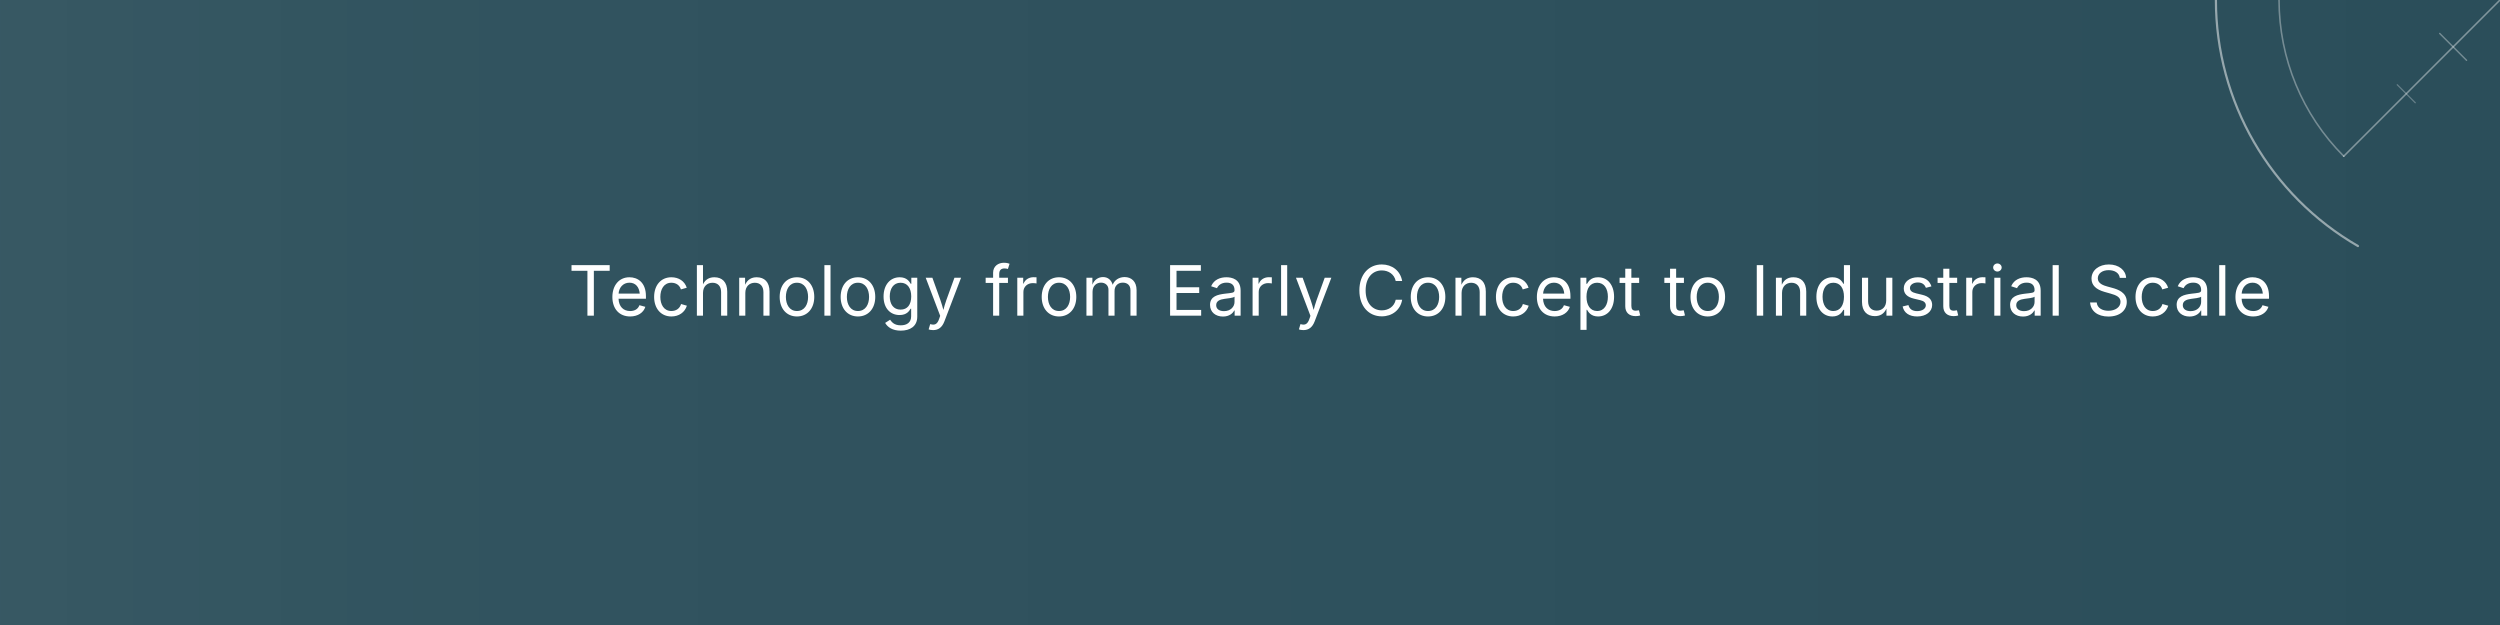
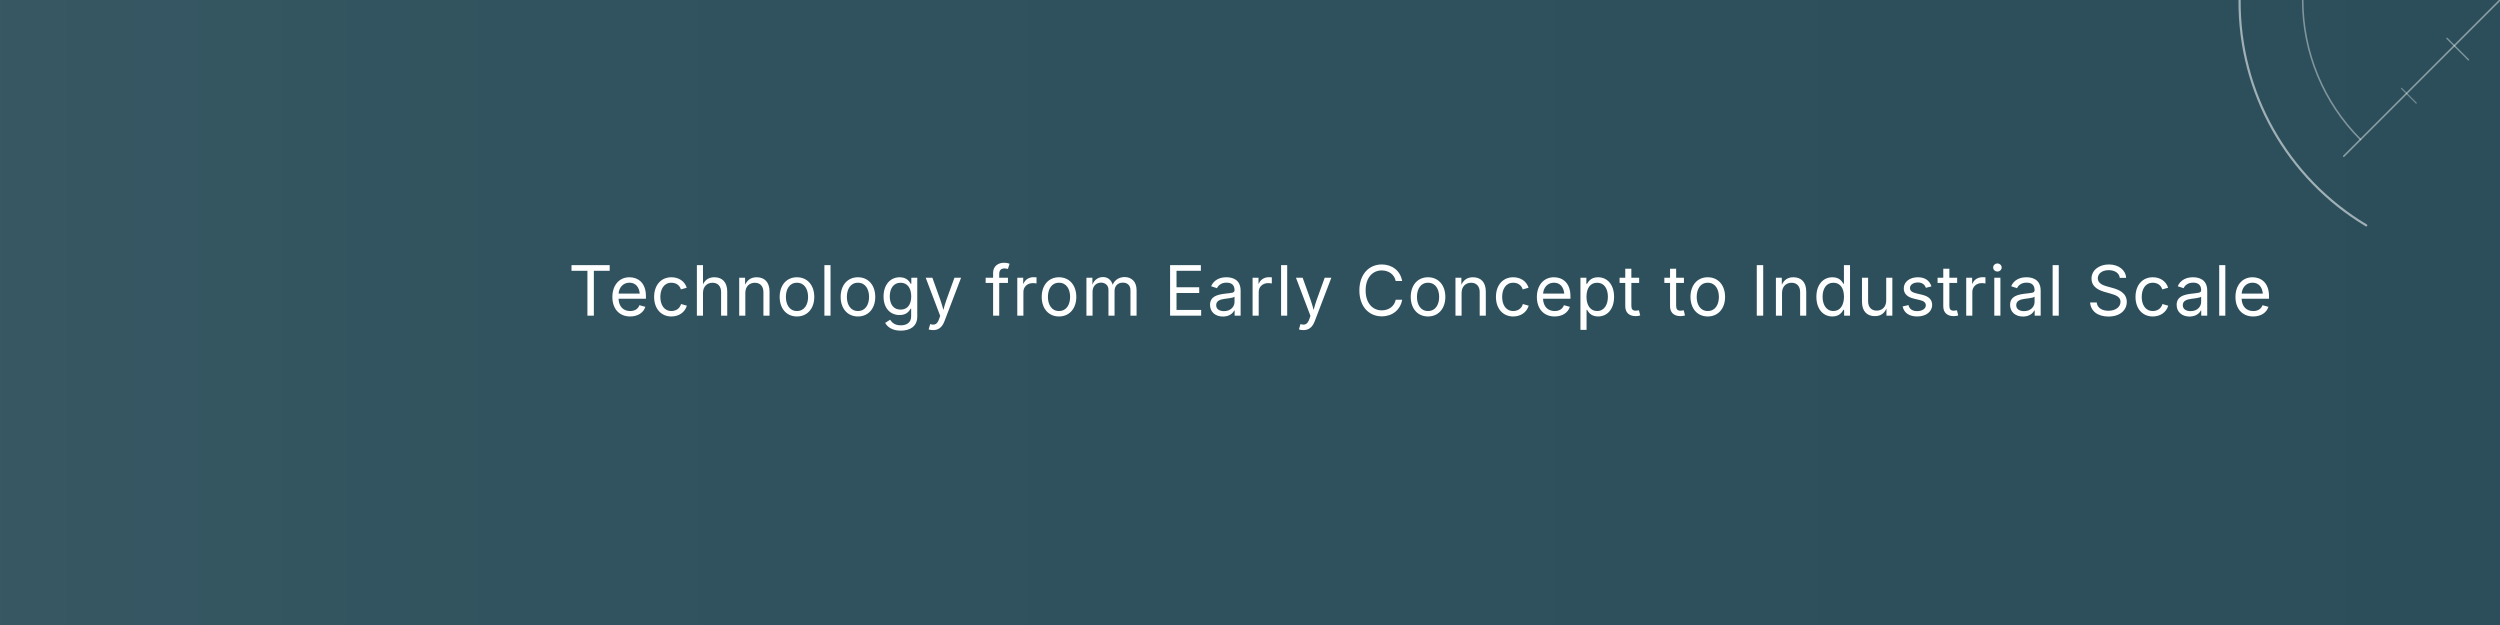
<svg xmlns="http://www.w3.org/2000/svg" width="1584" height="396" viewBox="0 0 1584 396">
  <defs>
    <linearGradient id="heroFade" x1="0" y1="0" x2="1" y2="0">
      <stop offset="0%" stop-color="white" stop-opacity="0.24" />
      <stop offset="20%" stop-color="white" stop-opacity="0.12" />
      <stop offset="100%" stop-color="white" stop-opacity="0" />
    </linearGradient>
    <clipPath id="topRight">
      <rect x="210" y="0" width="210" height="210" />
    </clipPath>
  </defs>
  <rect width="1584" height="396" fill="#2B4E5A" />
  <rect width="1584" height="396" fill="url(#heroFade)" opacity="0.24" />
  <g fill="none" stroke="white" stroke-linecap="round">
-     <path d="     M 1494.0 155.9     A 180 180 0 0 1 1404.0 0   " stroke-width="1.4" stroke-opacity="0.50" />
-     <path d="     M 1485.0 98.99     A 140 140 0 0 1 1444.0 0   " stroke-width="1.0" stroke-opacity="0.35" />
-     <line x1="1584" y1="0" x2="1485.0" y2="98.99" stroke-width="1.0" stroke-opacity="0.40" />
-     <line x1="1545.8" y1="21.2" x2="1562.8" y2="38.2" stroke-width="0.9" stroke-opacity="0.35" />
-     <line x1="1518.9" y1="53.7" x2="1530.3" y2="65.1" stroke-width="0.8" stroke-opacity="0.28" />
+     <path d="     M 1499.25 142.8     A 165 165 0 0 1 1419 0   " stroke-width="1.4" stroke-opacity="0.55" />
+     <path d="     M 1495.6 88.39     A 125 125 0 0 1 1459 0   " stroke-width="1.0" stroke-opacity="0.40" />
+     <line x1="1584" y1="0" x2="1485.0" y2="98.99" stroke-width="1.0" stroke-opacity="0.45" />
+     <line x1="1550.4" y1="24.3" x2="1564.0" y2="37.9" stroke-width="0.9" stroke-opacity="0.40" />
+     <line x1="1521.6" y1="56.0" x2="1530.9" y2="65.3" stroke-width="0.8" stroke-opacity="0.33" />
  </g>
  <g font-family="Public Sans, system-ui, -apple-system, BlinkMacSystemFont, sans-serif" font-weight="400" font-size="44" fill="#FFFFFF" letter-spacing="0.8">
    <text x="360" y="200">Technology from Early Concept to Industrial Scale</text>
  </g>
</svg>
